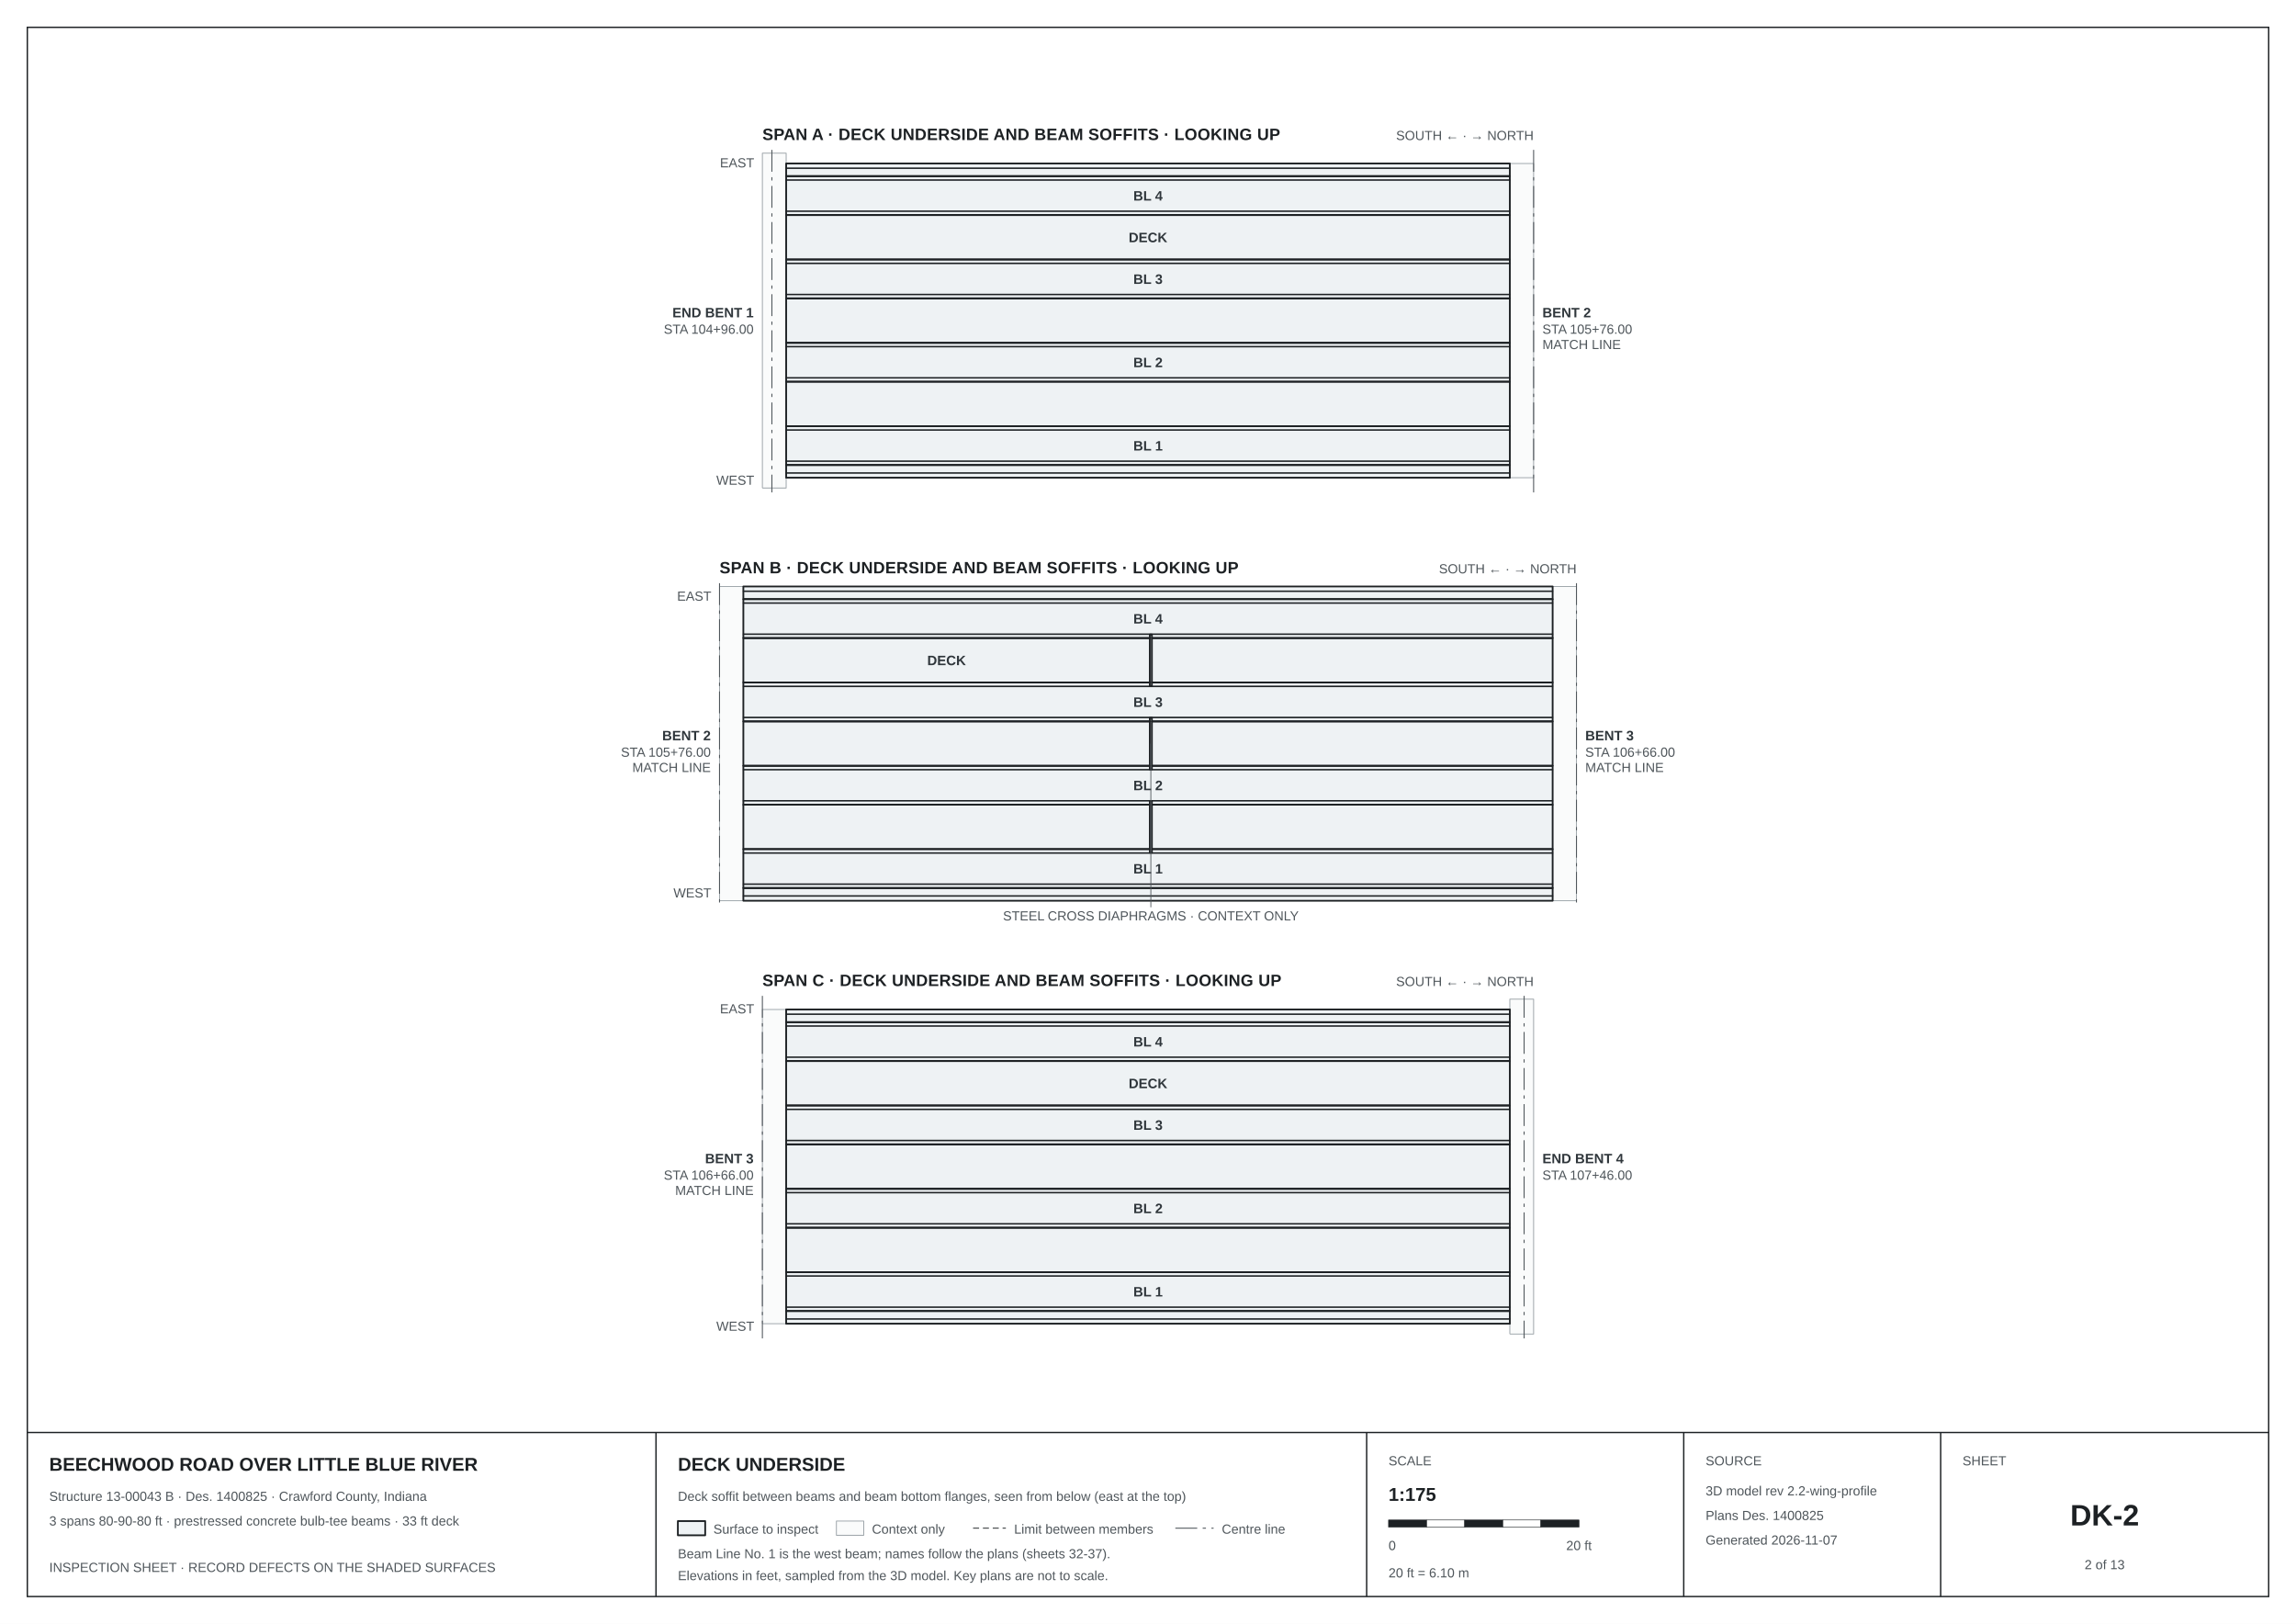
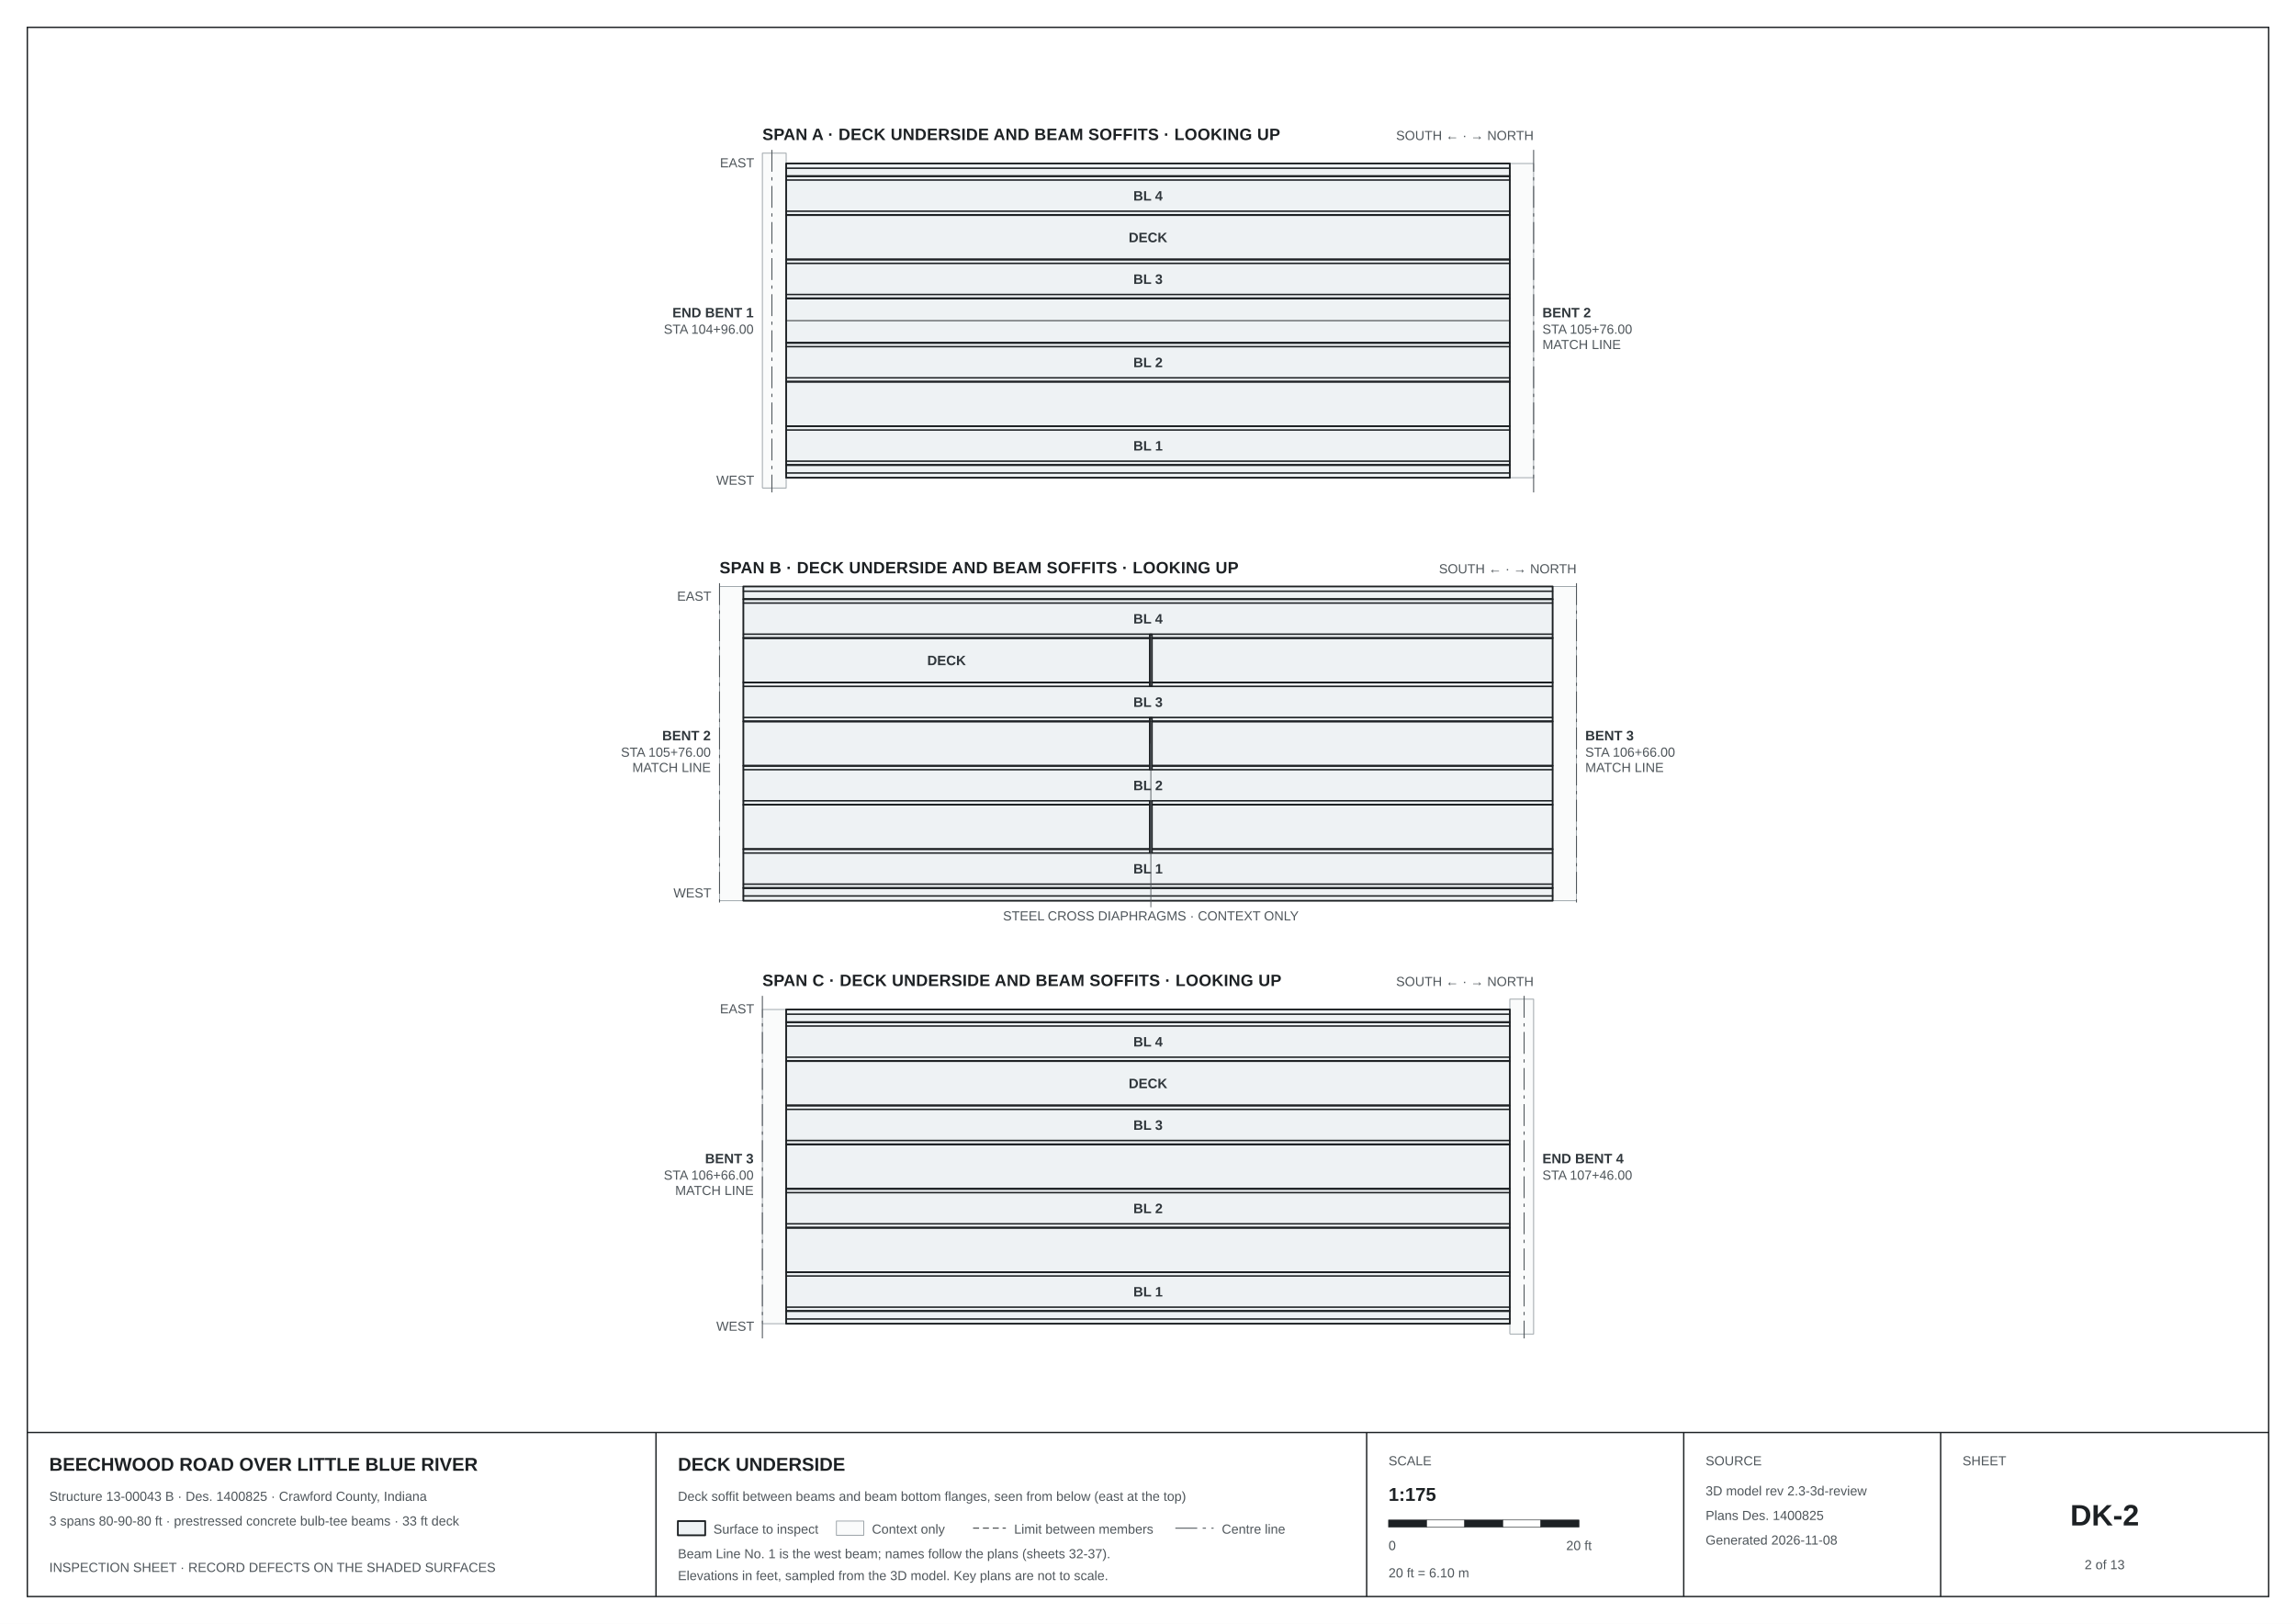
<svg xmlns="http://www.w3.org/2000/svg" viewBox="0 0 420 297" width="420mm" height="297mm">
  <style>text{font-family:"IBM Plex Sans",Arial,Helvetica,sans-serif;fill:#1d2124}.t{font-size:2.6px}.s{font-size:2.4px;fill:#4f565b}.h{font-size:3px;font-weight:600;letter-spacing:.04px}.big{font-size:5.4px;font-weight:600}.mid{font-size:3.4px;font-weight:600}.lbl{font-size:2.5px;fill:#2f363b;font-weight:600}.ann{font-size:2.5px;fill:#1d2124}.j{fill:none;stroke:#1d2124;stroke-width:.16;stroke-dasharray:1.1 .7}.o{fill:none;stroke:#1d2124;stroke-width:.32;stroke-linejoin:round;stroke-linecap:round}.e{fill:none;stroke:#1d2124;stroke-width:.16;stroke-linecap:round}.r{fill:none;stroke:#9aa2a7;stroke-width:.16;stroke-linejoin:round}.m{fill:#e3e7ea;stroke:#9aa2a7;stroke-width:.1}.f{fill:#eef2f4;stroke:none}.rf{fill:#fafbfb;stroke:none}.c{fill:none;stroke:#4f565b;stroke-width:.18;stroke-dasharray:4 1 .6 1}.ld{fill:none;stroke:#4f565b;stroke-width:.15}.ar{fill:#1d2124}.k{fill:none;stroke:#1d2124;stroke-width:.25}.thin{fill:none;stroke:#1d2124;stroke-width:.15}</style>
  <rect width="420" height="297" fill="#fff" />
  <rect x="5" y="5" width="410" height="287" class="k" />
  <text x="139.46" y="25.61" class="h" text-anchor="start">SPAN A · DECK UNDERSIDE AND BEAM SOFFITS · LOOKING UP</text>
  <text x="280.54" y="25.61" class="s" text-anchor="end">SOUTH ← · → NORTH</text>
  <text x="137.96" y="30.61" class="s" text-anchor="end">EAST</text>
  <text x="137.96" y="88.66" class="s" text-anchor="end">WEST</text>
  <g id="view-DK2-A">
    <path class="rf" d="M139.46,89.26 143.81,89.26 143.81,28.01 139.46,28.01Z" />
    <path class="rf" d="M276.19,87.37 280.54,87.37 280.54,29.90 276.19,29.90Z" />
    <path class="f" d="M276.19,39.33 276.19,32.22 143.81,32.22 143.81,39.33Z" />
    <path class="f" d="M276.19,54.57 276.19,47.46 143.81,47.46 143.81,54.57Z" />
    <path class="f" d="M276.19,69.81 276.19,62.70 143.81,62.70 143.81,69.81Z" />
    <path class="f" d="M276.19,85.05 276.19,77.94 143.81,77.94 143.81,85.05Z" />
    <path class="f" d="M143.81,29.90 143.81,32.22 276.19,32.22 276.19,29.90Z" />
    <path class="f" d="M276.19,47.46 276.19,39.33 143.81,39.33 143.81,47.46Z" />
    <path class="f" d="M143.81,62.70 276.19,62.70 276.19,54.57 143.81,54.57Z" />
    <path class="f" d="M276.19,69.81 143.81,69.81 143.81,77.94 276.19,77.94Z" />
    <path class="f" d="M143.81,85.05 143.81,87.37 276.19,87.37 276.19,85.05Z" />
    <path class="r" d="M139.46,89.26 143.81,89.26 143.81,28.01 139.46,28.01 139.46,89.26" />
    <path class="r" d="M276.19,87.37 280.54,87.37 280.54,29.90 276.19,29.90 276.19,87.37" />
    <path class="o" d="M276.19,39.33 276.19,32.22M143.81,32.22 143.81,39.33M276.19,39.33 276.19,39.33M276.19,32.22 276.19,32.22M276.19,32.22 143.81,32.22M143.81,32.22 143.81,32.22M143.81,39.33 143.81,39.33M143.81,39.33 276.19,39.33" />
    <path class="e" d="M143.77,32.22 276.23,32.22M143.77,32.87 276.23,32.87M143.77,32.98 276.23,32.98M143.77,38.57 276.23,38.57M143.77,38.68 276.23,38.68M143.77,39.33 276.23,39.33" />
    <path class="o" d="M276.19,54.57 276.19,47.46M143.81,47.46 143.81,54.57M276.19,54.57 276.19,54.57M276.19,47.46 276.19,47.46M276.19,47.46 143.81,47.46M143.81,47.46 143.81,47.46M143.81,54.57 143.81,54.57M143.81,54.57 276.19,54.57" />
    <path class="e" d="M143.77,47.46 276.23,47.46M143.77,48.11 276.23,48.11M143.77,48.22 276.23,48.22M143.77,53.81 276.23,53.81M143.77,53.92 276.23,53.92M143.77,54.57 276.23,54.57" />
    <path class="o" d="M276.19,69.81 276.19,62.70M143.81,62.70 143.81,69.81M276.19,69.81 276.19,69.81M276.19,62.70 276.19,62.70M276.19,62.70 143.81,62.70M143.81,62.70 143.81,62.70M143.81,69.81 143.81,69.81M143.81,69.81 276.19,69.81" />
    <path class="e" d="M143.77,62.70 276.23,62.70M143.77,63.35 276.23,63.35M143.77,63.46 276.23,63.46M143.77,69.05 276.23,69.05M143.77,69.16 276.23,69.16M143.77,69.81 276.23,69.81" />
    <path class="o" d="M276.19,85.05 276.19,77.94M143.81,77.94 143.81,85.05M276.19,85.05 276.19,85.05M276.19,77.94 276.19,77.94M276.19,77.94 143.81,77.94M143.81,77.94 143.81,77.94M143.81,85.05 143.81,85.05M143.81,85.05 276.19,85.05" />
    <path class="e" d="M143.77,77.94 276.23,77.94M143.77,78.59 276.23,78.59M143.77,78.70 276.23,78.70M143.77,84.29 276.23,84.29M143.77,84.40 276.23,84.40M143.77,85.05 276.23,85.05" />
    <path class="o" d="M143.81,29.90 143.81,32.22M276.19,32.22 276.19,29.90 143.81,29.90M276.19,47.46 276.19,39.33M143.81,39.33 143.81,47.46M276.19,62.70 276.19,54.57M143.81,54.57 143.81,62.70M143.81,69.81 143.81,77.94M276.19,77.94 276.19,69.81M143.81,85.05 143.81,87.37 276.19,87.37 276.19,85.05M143.81,32.22 143.81,32.22M143.81,32.22 276.19,32.22M276.19,32.22 276.19,32.22M276.19,47.46 276.19,47.46M276.19,39.33 276.19,39.33M276.19,39.33 143.81,39.33M143.81,39.33 143.81,39.33M143.81,47.46 143.81,47.46M143.81,47.46 276.19,47.46M143.81,62.70 276.19,62.70M276.19,62.70 276.19,62.70M276.19,54.57 276.19,54.57M276.19,54.57 143.81,54.57M143.81,54.57 143.81,54.57M143.81,62.70 143.81,62.70M276.19,69.81 143.81,69.81M143.81,69.81 143.81,69.81M143.81,77.94 143.81,77.94M143.81,77.94 276.19,77.94M276.19,77.94 276.19,77.94M276.19,69.81 276.19,69.81M143.81,85.05 143.81,85.05M276.19,85.05 276.19,85.05M276.19,85.05 143.81,85.05" />
-     <path class="e" d="M143.80,30.75 276.20,30.75M143.80,86.52 276.20,86.52M143.80,30.71 276.20,30.71M143.80,30.72 276.20,30.72M143.80,30.72 276.20,30.72M143.80,30.72 276.20,30.72M143.80,30.73 276.20,30.73M143.80,30.74 276.20,30.74M143.80,30.76 276.20,30.76M143.80,30.77 276.20,30.77M143.80,30.78 276.20,30.78M143.80,30.79 276.20,30.79M143.80,30.80 276.20,30.80M143.80,30.81 276.20,30.81M143.80,30.81 276.20,30.81M143.80,30.82 276.20,30.82M143.80,30.82 276.20,30.82M143.80,30.82 276.20,30.82M143.80,86.45 276.20,86.45M143.80,86.45 276.20,86.45M143.80,86.45 276.20,86.45M143.80,86.46 276.20,86.46M143.80,86.47 276.20,86.47M143.80,86.47 276.20,86.47M143.80,86.48 276.20,86.48M143.80,86.49 276.20,86.49M143.80,86.50 276.20,86.50M143.80,86.51 276.20,86.51M143.80,86.53 276.20,86.53M143.80,86.54 276.20,86.54M143.80,86.55 276.20,86.55M143.80,86.55 276.20,86.55M143.80,86.56 276.20,86.56M143.80,86.56 276.20,86.56M143.80,87.37 276.20,87.37" />
+     <path class="e" d="M143.80,30.75 276.20,30.75M143.80,86.52 276.20,86.52M143.80,30.71 276.20,30.71M143.80,30.72 276.20,30.72M143.80,30.72 276.20,30.72M143.80,30.72 276.20,30.72M143.80,30.73 276.20,30.73M143.80,30.74 276.20,30.74M143.80,30.76 276.20,30.76M143.80,30.77 276.20,30.77M143.80,30.78 276.20,30.78M143.80,30.79 276.20,30.79M143.80,30.80 276.20,30.80M143.80,30.81 276.20,30.81M143.80,30.81 276.20,30.81M143.80,30.82 276.20,30.82M143.80,30.82 276.20,30.82M143.80,30.82 276.20,30.82M143.80,58.64 276.20,58.64M143.80,86.45 276.20,86.45M143.80,86.45 276.20,86.45M143.80,86.45 276.20,86.45M143.80,86.46 276.20,86.46M143.80,86.47 276.20,86.47M143.80,86.47 276.20,86.47M143.80,86.48 276.20,86.48M143.80,86.49 276.20,86.49M143.80,86.50 276.20,86.50M143.80,86.51 276.20,86.51M143.80,86.53 276.20,86.53M143.80,86.54 276.20,86.54M143.80,86.55 276.20,86.55M143.80,86.55 276.20,86.55M143.80,86.56 276.20,86.56M143.80,86.56 276.20,86.56M143.80,87.37 276.20,87.37" />
  </g>
  <path class="c" d="M141.20,27.41V90.06" />
  <text x="137.86" y="58.04" class="lbl" text-anchor="end">END BENT 1</text>
  <text x="137.86" y="61.04" class="s" text-anchor="end">STA 104+96.00</text>
  <path class="c" d="M280.54,27.41V90.06" />
  <text x="282.14" y="58.04" class="lbl" text-anchor="start">BENT 2</text>
  <text x="282.14" y="61.04" class="s" text-anchor="start">STA 105+76.00</text>
  <text x="282.14" y="63.84" class="s" text-anchor="start">MATCH LINE</text>
  <text x="210.00" y="36.68" class="lbl" text-anchor="middle">BL 4</text>
  <text x="210.00" y="51.92" class="lbl" text-anchor="middle">BL 3</text>
  <text x="210.00" y="67.16" class="lbl" text-anchor="middle">BL 2</text>
  <text x="210.00" y="82.40" class="lbl" text-anchor="middle">BL 1</text>
  <text x="210.00" y="44.30" class="lbl" text-anchor="middle">DECK</text>
  <text x="131.62" y="104.86" class="h" text-anchor="start">SPAN B · DECK UNDERSIDE AND BEAM SOFFITS · LOOKING UP</text>
  <text x="288.38" y="104.86" class="s" text-anchor="end">SOUTH ← · → NORTH</text>
  <text x="130.12" y="109.86" class="s" text-anchor="end">EAST</text>
  <text x="130.12" y="164.14" class="s" text-anchor="end">WEST</text>
  <g id="view-DK2-B">
    <path class="rf" d="M131.62,164.74 135.98,164.74 135.98,107.26 131.62,107.26Z" />
    <path class="rf" d="M284.02,164.74 288.38,164.74 288.38,107.26 284.02,107.26Z" />
    <path class="rf" d="M210.71,116.04 210.33,116.04 210.33,125.48 210.71,125.48Z" />
    <path class="rf" d="M210.71,131.28 210.33,131.28 210.33,140.72 210.71,140.72Z" />
    <path class="rf" d="M210.71,146.52 210.33,146.52 210.33,155.96 210.71,155.96Z" />
    <path class="f" d="M210.33,116.70 210.33,116.04 210.71,116.04 210.71,116.70 284.02,116.70 284.02,109.58 135.98,109.58 135.98,116.70Z" />
    <path class="f" d="M210.33,131.94 210.33,131.28 210.71,131.28 210.71,131.94 284.02,131.94 284.02,124.82 210.71,124.82 210.71,125.48 210.33,125.48 210.33,124.82 135.98,124.82 135.98,131.94Z" />
    <path class="f" d="M210.33,147.18 210.33,146.52 210.71,146.52 210.71,147.18 284.02,147.18 284.02,140.06 210.71,140.06 210.71,140.72 210.33,140.72 210.33,140.06 135.98,140.06 135.98,147.18Z" />
    <path class="f" d="M284.02,162.42 284.02,155.30 210.71,155.30 210.71,155.96 210.33,155.96 210.33,155.30 135.98,155.30 135.98,162.42Z" />
    <path class="f" d="M284.02,109.58 284.02,107.26 135.98,107.26 135.98,109.58Z" />
    <path class="f" d="M135.98,116.70 135.98,124.82 210.33,124.82 210.33,116.70Z" />
    <path class="f" d="M210.71,116.70 210.71,124.82 284.02,124.82 284.02,116.70Z" />
    <path class="f" d="M135.98,131.94 135.98,140.06 210.33,140.06 210.33,131.94Z" />
    <path class="f" d="M210.71,131.94 210.71,140.06 284.02,140.06 284.02,131.94Z" />
    <path class="f" d="M135.98,147.18 135.98,155.30 210.33,155.30 210.33,147.18Z" />
    <path class="f" d="M210.71,147.18 210.71,155.30 284.02,155.30 284.02,147.18Z" />
    <path class="f" d="M135.98,162.42 135.98,164.74 284.02,164.74 284.02,162.42Z" />
    <path class="r" d="M131.62,164.74 135.98,164.74 135.98,107.26 131.62,107.26 131.62,164.74" />
    <path class="r" d="M284.02,164.74 288.38,164.74 288.38,107.26 284.02,107.26 284.02,164.74" />
    <path class="r" d="M210.71,116.04 210.33,116.04 210.33,125.48 210.71,125.48 210.71,116.04" />
    <path class="r" d="M210.71,131.28 210.33,131.28 210.33,140.72 210.71,140.72 210.71,131.28" />
    <path class="r" d="M210.71,146.52 210.33,146.52 210.33,155.96 210.71,155.96 210.71,146.52" />
    <path class="o" d="M210.33,116.69 210.33,116.04 210.71,116.04 210.71,116.69M284.02,116.69 284.02,109.59M135.98,109.59 135.98,116.69M210.33,116.70 210.33,116.69M210.71,116.69 210.71,116.70M210.71,116.70 284.02,116.70M284.02,116.70 284.02,116.69M284.02,109.59 284.02,109.58M284.02,109.58 135.98,109.58M135.98,109.58 135.98,109.59M135.98,116.69 135.98,116.70M135.98,116.70 210.33,116.70" />
    <path class="e" d="M135.96,109.58 284.04,109.58M135.96,110.24 284.04,110.24M135.96,110.35 284.04,110.35M135.96,115.93 284.04,115.93M135.96,116.04 284.04,116.04M135.96,116.70 210.33,116.70M210.67,116.70 284.04,116.70" />
    <path class="o" d="M210.33,131.93 210.33,131.28 210.71,131.28 210.71,131.93M284.02,131.93 284.02,124.83M210.71,124.83 210.71,125.48 210.33,125.48 210.33,124.83M135.98,124.83 135.98,131.93M210.33,131.94 210.33,131.93M210.71,131.93 210.71,131.94M210.71,131.94 284.02,131.94M284.02,131.94 284.02,131.93M284.02,124.83 284.02,124.82M284.02,124.82 210.71,124.82M210.71,124.82 210.71,124.83M210.33,124.83 210.33,124.82M210.33,124.82 135.98,124.82M135.98,124.82 135.98,124.83M135.98,131.93 135.98,131.94M135.98,131.94 210.33,131.94" />
    <path class="e" d="M135.96,124.82 210.33,124.82M135.96,125.48 284.04,125.48M135.96,125.59 284.04,125.59M135.96,131.17 284.04,131.17M135.96,131.28 284.04,131.28M135.96,131.94 210.33,131.94M210.67,124.82 284.04,124.82M210.67,131.94 284.04,131.94" />
    <path class="o" d="M210.33,147.17 210.33,146.52 210.71,146.52 210.71,147.17M284.02,147.17 284.02,140.07M210.71,140.07 210.71,140.72 210.33,140.72 210.33,140.07M135.98,140.07 135.98,147.17M210.33,147.18 210.33,147.17M210.71,147.17 210.71,147.18M210.71,147.18 284.02,147.18M284.02,147.18 284.02,147.17M284.02,140.07 284.02,140.06M284.02,140.06 210.71,140.06M210.71,140.06 210.71,140.07M210.33,140.07 210.33,140.06M210.33,140.06 135.98,140.06M135.98,140.06 135.98,140.07M135.98,147.17 135.98,147.18M135.98,147.18 210.33,147.18" />
    <path class="e" d="M135.96,140.06 210.33,140.06M135.96,140.72 284.04,140.72M135.96,140.83 284.04,140.83M135.96,146.41 284.04,146.41M135.96,146.52 284.04,146.52M135.96,147.18 210.33,147.18M210.67,140.06 284.04,140.06M210.67,147.18 284.04,147.18" />
    <path class="o" d="M284.02,162.41 284.02,155.31M210.71,155.31 210.71,155.96 210.33,155.96 210.33,155.31M135.98,155.31 135.98,162.41M284.02,162.42 284.02,162.41M284.02,155.31 284.02,155.30M284.02,155.30 210.71,155.30M210.71,155.30 210.71,155.31M210.33,155.31 210.33,155.30M210.33,155.30 135.98,155.30M135.98,155.30 135.98,155.31M135.98,162.41 135.98,162.42M135.98,162.42 284.02,162.42" />
    <path class="e" d="M135.96,155.30 210.33,155.30M135.96,155.96 284.04,155.96M135.96,156.07 284.04,156.07M135.96,161.65 284.04,161.65M135.96,161.76 284.04,161.76M135.96,162.42 284.04,162.42M210.67,155.30 284.04,155.30" />
    <path class="o" d="M284.02,109.58 284.02,107.26 135.98,107.26 135.98,109.58M135.98,116.70 135.98,124.82M210.33,124.82 210.33,116.70M210.71,116.70 210.71,124.82M284.02,124.82 284.02,116.70M135.98,131.94 135.98,140.06M210.33,140.06 210.33,131.94M210.71,131.94 210.71,140.06M284.02,140.06 284.02,131.94M135.98,147.18 135.98,155.30M210.33,155.30 210.33,147.18M210.71,147.18 210.71,155.30M284.02,155.30 284.02,147.18M135.98,162.42 135.98,164.74 284.02,164.74 284.02,162.42M284.02,109.58 284.02,109.58M135.98,109.58 135.98,109.58M135.98,109.58 284.02,109.58M135.98,116.70 135.98,116.70M135.98,124.82 135.98,124.82M135.98,124.82 210.33,124.82M210.33,124.82 210.33,124.82M210.33,116.70 210.33,116.70M210.33,116.70 135.98,116.70M210.71,116.70 210.71,116.70M210.71,124.82 210.71,124.82M210.71,124.82 284.02,124.82M284.02,124.82 284.02,124.82M284.02,116.70 284.02,116.70M284.02,116.70 210.71,116.70M135.98,131.94 135.98,131.94M135.98,140.06 135.98,140.06M135.98,140.06 210.33,140.06M210.33,140.06 210.33,140.06M210.33,131.94 210.33,131.94M210.33,131.94 135.98,131.94M210.71,131.94 210.71,131.94M210.71,140.06 210.71,140.06M210.71,140.06 284.02,140.06M284.02,140.06 284.02,140.06M284.02,131.94 284.02,131.94M284.02,131.94 210.71,131.94M135.98,147.18 135.98,147.18M135.98,155.30 135.98,155.30M135.98,155.30 210.33,155.30M210.33,155.30 210.33,155.30M210.33,147.18 210.33,147.18M210.33,147.18 135.98,147.18M210.71,147.18 210.71,147.18M210.71,155.30 210.71,155.30M210.71,155.30 284.02,155.30M284.02,155.30 284.02,155.30M284.02,147.18 284.02,147.18M284.02,147.18 210.71,147.18M135.98,162.42 135.98,162.42M284.02,162.42 284.02,162.42M284.02,162.42 135.98,162.42" />
    <path class="e" d="M135.96,107.26 284.04,107.26M135.96,108.08 284.04,108.08M135.96,108.19 284.04,108.19M135.96,163.81 284.04,163.81M135.96,163.92 284.04,163.92M135.96,164.74 284.04,164.74" />
  </g>
  <path class="c" d="M131.62,106.66V165.54" />
  <text x="130.02" y="135.40" class="lbl" text-anchor="end">BENT 2</text>
  <text x="130.02" y="138.40" class="s" text-anchor="end">STA 105+76.00</text>
  <text x="130.02" y="141.20" class="s" text-anchor="end">MATCH LINE</text>
  <path class="c" d="M288.38,106.66V165.54" />
  <text x="289.98" y="135.40" class="lbl" text-anchor="start">BENT 3</text>
  <text x="289.98" y="138.40" class="s" text-anchor="start">STA 106+66.00</text>
  <text x="289.98" y="141.20" class="s" text-anchor="start">MATCH LINE</text>
  <text x="210.00" y="114.04" class="lbl" text-anchor="middle">BL 4</text>
  <text x="210.00" y="129.28" class="lbl" text-anchor="middle">BL 3</text>
  <text x="210.00" y="144.52" class="lbl" text-anchor="middle">BL 2</text>
  <text x="210.00" y="159.76" class="lbl" text-anchor="middle">BL 1</text>
  <text x="173.15" y="121.66" class="lbl" text-anchor="middle">DECK</text>
  <path class="ld" d="M210.52,136.00V165.94" />
  <text x="210.52" y="168.34" class="s" text-anchor="middle">STEEL CROSS DIAPHRAGMS · CONTEXT ONLY</text>
  <text x="139.46" y="180.34" class="h" text-anchor="start">SPAN C · DECK UNDERSIDE AND BEAM SOFFITS · LOOKING UP</text>
  <text x="280.54" y="180.34" class="s" text-anchor="end">SOUTH ← · → NORTH</text>
  <text x="137.96" y="185.34" class="s" text-anchor="end">EAST</text>
  <text x="137.96" y="243.39" class="s" text-anchor="end">WEST</text>
  <g id="view-DK2-C">
    <path class="rf" d="M139.46,242.10 143.81,242.10 143.81,184.63 139.46,184.63Z" />
    <path class="rf" d="M276.19,243.99 280.54,243.99 280.54,182.74 276.19,182.74Z" />
    <path class="f" d="M276.19,194.06 276.19,186.95 143.81,186.95 143.81,194.06Z" />
    <path class="f" d="M276.19,209.30 276.19,202.19 143.81,202.19 143.81,209.30Z" />
    <path class="f" d="M276.19,224.54 276.19,217.43 143.81,217.43 143.81,224.54Z" />
    <path class="f" d="M276.19,239.78 276.19,232.67 143.81,232.67 143.81,239.78Z" />
    <path class="f" d="M143.81,184.63 143.81,186.95 276.19,186.95 276.19,184.63Z" />
    <path class="f" d="M276.19,202.19 276.19,194.06 143.81,194.06 143.81,202.19Z" />
    <path class="f" d="M143.81,217.43 276.19,217.43 276.19,209.30 143.81,209.30Z" />
    <path class="f" d="M276.19,224.54 143.81,224.54 143.81,232.67 276.19,232.67Z" />
    <path class="f" d="M143.81,239.78 143.81,242.10 276.19,242.10 276.19,239.78Z" />
    <path class="r" d="M139.46,242.10 143.81,242.10 143.81,184.63 139.46,184.63 139.46,242.10" />
    <path class="r" d="M276.19,243.99 280.54,243.99 280.54,182.74 276.19,182.74 276.19,243.99" />
    <path class="o" d="M276.19,194.06 276.19,186.95M143.81,186.95 143.81,194.06M276.19,194.06 276.19,194.06M276.19,186.95 276.19,186.95M276.19,186.95 143.81,186.95M143.81,186.95 143.81,186.95M143.81,194.06 143.81,194.06M143.81,194.06 276.19,194.06" />
    <path class="e" d="M143.77,186.95 276.23,186.95M143.77,187.60 276.23,187.60M143.77,187.71 276.23,187.71M143.77,193.30 276.23,193.30M143.77,193.41 276.23,193.41M143.77,194.06 276.23,194.06" />
    <path class="o" d="M276.19,209.30 276.19,202.19M143.81,202.19 143.81,209.30M276.19,209.30 276.19,209.30M276.19,202.19 276.19,202.19M276.19,202.19 143.81,202.19M143.81,202.19 143.81,202.19M143.81,209.30 143.81,209.30M143.81,209.30 276.19,209.30" />
    <path class="e" d="M143.77,202.19 276.23,202.19M143.77,202.84 276.23,202.84M143.77,202.95 276.23,202.95M143.77,208.54 276.23,208.54M143.77,208.65 276.23,208.65M143.77,209.30 276.23,209.30" />
    <path class="o" d="M276.19,224.54 276.19,217.43M143.81,217.43 143.81,224.54M276.19,224.54 276.19,224.54M276.19,217.43 276.19,217.43M276.19,217.43 143.81,217.43M143.81,217.43 143.81,217.43M143.81,224.54 143.81,224.54M143.81,224.54 276.19,224.54" />
    <path class="e" d="M143.77,217.43 276.23,217.43M143.77,218.08 276.23,218.08M143.77,218.19 276.23,218.19M143.77,223.78 276.23,223.78M143.77,223.89 276.23,223.89M143.77,224.54 276.23,224.54" />
    <path class="o" d="M276.19,239.78 276.19,232.67M143.81,232.67 143.81,239.78M276.19,239.78 276.19,239.78M276.19,232.67 276.19,232.67M276.19,232.67 143.81,232.67M143.81,232.67 143.81,232.67M143.81,239.78 143.81,239.78M143.81,239.78 276.19,239.78" />
    <path class="e" d="M143.77,232.67 276.23,232.67M143.77,233.32 276.23,233.32M143.77,233.43 276.23,233.43M143.77,239.02 276.23,239.02M143.77,239.13 276.23,239.13M143.77,239.78 276.23,239.78" />
    <path class="o" d="M143.81,184.63 143.81,186.95M276.19,186.95 276.19,184.63 143.81,184.63M276.19,202.19 276.19,194.06M143.81,194.06 143.81,202.19M276.19,217.43 276.19,209.30M143.81,209.30 143.81,217.43M143.81,224.54 143.81,232.67M276.19,232.67 276.19,224.54M143.81,239.78 143.81,242.10 276.19,242.10 276.19,239.78M143.81,186.95 143.81,186.95M143.81,186.95 276.19,186.95M276.19,186.95 276.19,186.95M276.19,202.19 276.19,202.19M276.19,194.06 276.19,194.06M276.19,194.06 143.81,194.06M143.81,194.06 143.81,194.06M143.81,202.19 143.81,202.19M143.81,202.19 276.19,202.19M143.81,217.43 276.19,217.43M276.19,217.43 276.19,217.43M276.19,209.30 276.19,209.30M276.19,209.30 143.81,209.30M143.81,209.30 143.81,209.30M143.81,217.43 143.81,217.43M276.19,224.54 143.81,224.54M143.81,224.54 143.81,224.54M143.81,232.67 143.81,232.67M143.81,232.67 276.19,232.67M276.19,232.67 276.19,232.67M276.19,224.54 276.19,224.54M143.81,239.78 143.81,239.78M276.19,239.78 276.19,239.78M276.19,239.78 143.81,239.78" />
    <path class="e" d="M143.80,184.63 276.22,184.63M143.80,185.44 276.22,185.44M143.80,185.55 276.22,185.55M143.80,241.18 276.22,241.18M143.80,241.29 276.22,241.29M143.80,242.10 276.22,242.10" />
  </g>
  <path class="c" d="M139.46,182.14V244.79" />
  <text x="137.86" y="212.76" class="lbl" text-anchor="end">BENT 3</text>
  <text x="137.86" y="215.76" class="s" text-anchor="end">STA 106+66.00</text>
  <text x="137.86" y="218.56" class="s" text-anchor="end">MATCH LINE</text>
  <path class="c" d="M278.80,182.14V244.79" />
  <text x="282.14" y="212.76" class="lbl" text-anchor="start">END BENT 4</text>
  <text x="282.14" y="215.76" class="s" text-anchor="start">STA 107+46.00</text>
  <text x="210.00" y="191.40" class="lbl" text-anchor="middle">BL 4</text>
  <text x="210.00" y="206.64" class="lbl" text-anchor="middle">BL 3</text>
  <text x="210.00" y="221.88" class="lbl" text-anchor="middle">BL 2</text>
  <text x="210.00" y="237.12" class="lbl" text-anchor="middle">BL 1</text>
  <text x="210.00" y="199.02" class="lbl" text-anchor="middle">DECK</text>
  <path class="k" d="M5,262.0H415M120,262.0V292M250,262.0V292M308,262.0V292M355,262.0V292" />
  <text x="9.00" y="269.00" class="mid" text-anchor="start">BEECHWOOD ROAD OVER LITTLE BLUE RIVER</text>
  <text x="9.00" y="274.50" class="s" text-anchor="start">Structure 13-00043 B · Des. 1400825 · Crawford County, Indiana</text>
  <text x="9.00" y="279.00" class="s" text-anchor="start">3 spans 80-90-80 ft · prestressed concrete bulb-tee beams · 33 ft deck</text>
  <text x="9.00" y="287.50" class="s" text-anchor="start">INSPECTION SHEET · RECORD DEFECTS ON THE SHADED SURFACES</text>
  <text x="124.00" y="269.00" class="mid" text-anchor="start">DECK UNDERSIDE</text>
  <text x="124.00" y="274.50" class="s" text-anchor="start">Deck soffit between beams and beam bottom flanges, seen from below (east at the top)</text>
  <rect x="124" y="278.2" width="5" height="2.6" class="f" />
  <rect x="124" y="278.2" width="5" height="2.6" class="o" />
  <text x="130.50" y="280.50" class="s" text-anchor="start">Surface to inspect</text>
  <rect x="153" y="278.2" width="5" height="2.6" class="rf" />
  <rect x="153" y="278.2" width="5" height="2.6" class="r" />
  <text x="159.50" y="280.50" class="s" text-anchor="start">Context only</text>
  <path class="j" d="M178,279.5h6" />
  <text x="185.50" y="280.50" class="s" text-anchor="start">Limit between members</text>
  <path class="c" d="M215,279.5h7" />
  <text x="223.50" y="280.50" class="s" text-anchor="start">Centre line</text>
  <text x="124.00" y="285.00" class="s" text-anchor="start">Beam Line No. 1 is the west beam; names follow the plans (sheets 32-37).</text>
  <text x="124.00" y="289.00" class="s" text-anchor="start">Elevations in feet, sampled from the 3D model. Key plans are not to scale.</text>
  <text x="254.00" y="268.00" class="s" text-anchor="start">SCALE</text>
  <text x="254.00" y="274.50" class="mid" text-anchor="start">1:175</text>
  <rect x="254.00" y="278.0" width="6.97" height="1.3" fill="#1d2124" stroke="#1d2124" stroke-width=".1" />
  <rect x="260.97" y="278.0" width="6.97" height="1.3" fill="#fff" stroke="#1d2124" stroke-width=".1" />
  <rect x="267.93" y="278.0" width="6.97" height="1.3" fill="#1d2124" stroke="#1d2124" stroke-width=".1" />
  <rect x="274.90" y="278.0" width="6.97" height="1.3" fill="#fff" stroke="#1d2124" stroke-width=".1" />
  <rect x="281.87" y="278.0" width="6.97" height="1.3" fill="#1d2124" stroke="#1d2124" stroke-width=".1" />
  <text x="254.00" y="283.50" class="s" text-anchor="start">0</text>
  <text x="288.83" y="283.50" class="s" text-anchor="middle">20 ft</text>
  <text x="254.00" y="288.50" class="s" text-anchor="start">20 ft = 6.10 m</text>
  <text x="312.00" y="268.00" class="s" text-anchor="start">SOURCE</text>
-   <text x="312.00" y="273.50" class="s" text-anchor="start">3D model rev 2.2-wing-profile</text>
+   <text x="312.00" y="273.50" class="s" text-anchor="start">3D model rev 2.3-3d-review</text>
  <text x="312.00" y="278.00" class="s" text-anchor="start">Plans Des. 1400825</text>
-   <text x="312.00" y="282.50" class="s" text-anchor="start">Generated 2026-11-07</text>
+   <text x="312.00" y="282.50" class="s" text-anchor="start">Generated 2026-11-08</text>
  <text x="359.00" y="268.00" class="s" text-anchor="start">SHEET</text>
  <text x="385.00" y="279.00" class="big" text-anchor="middle">DK-2</text>
  <text x="385.00" y="287.00" class="s" text-anchor="middle">2 of 13</text>
</svg>
